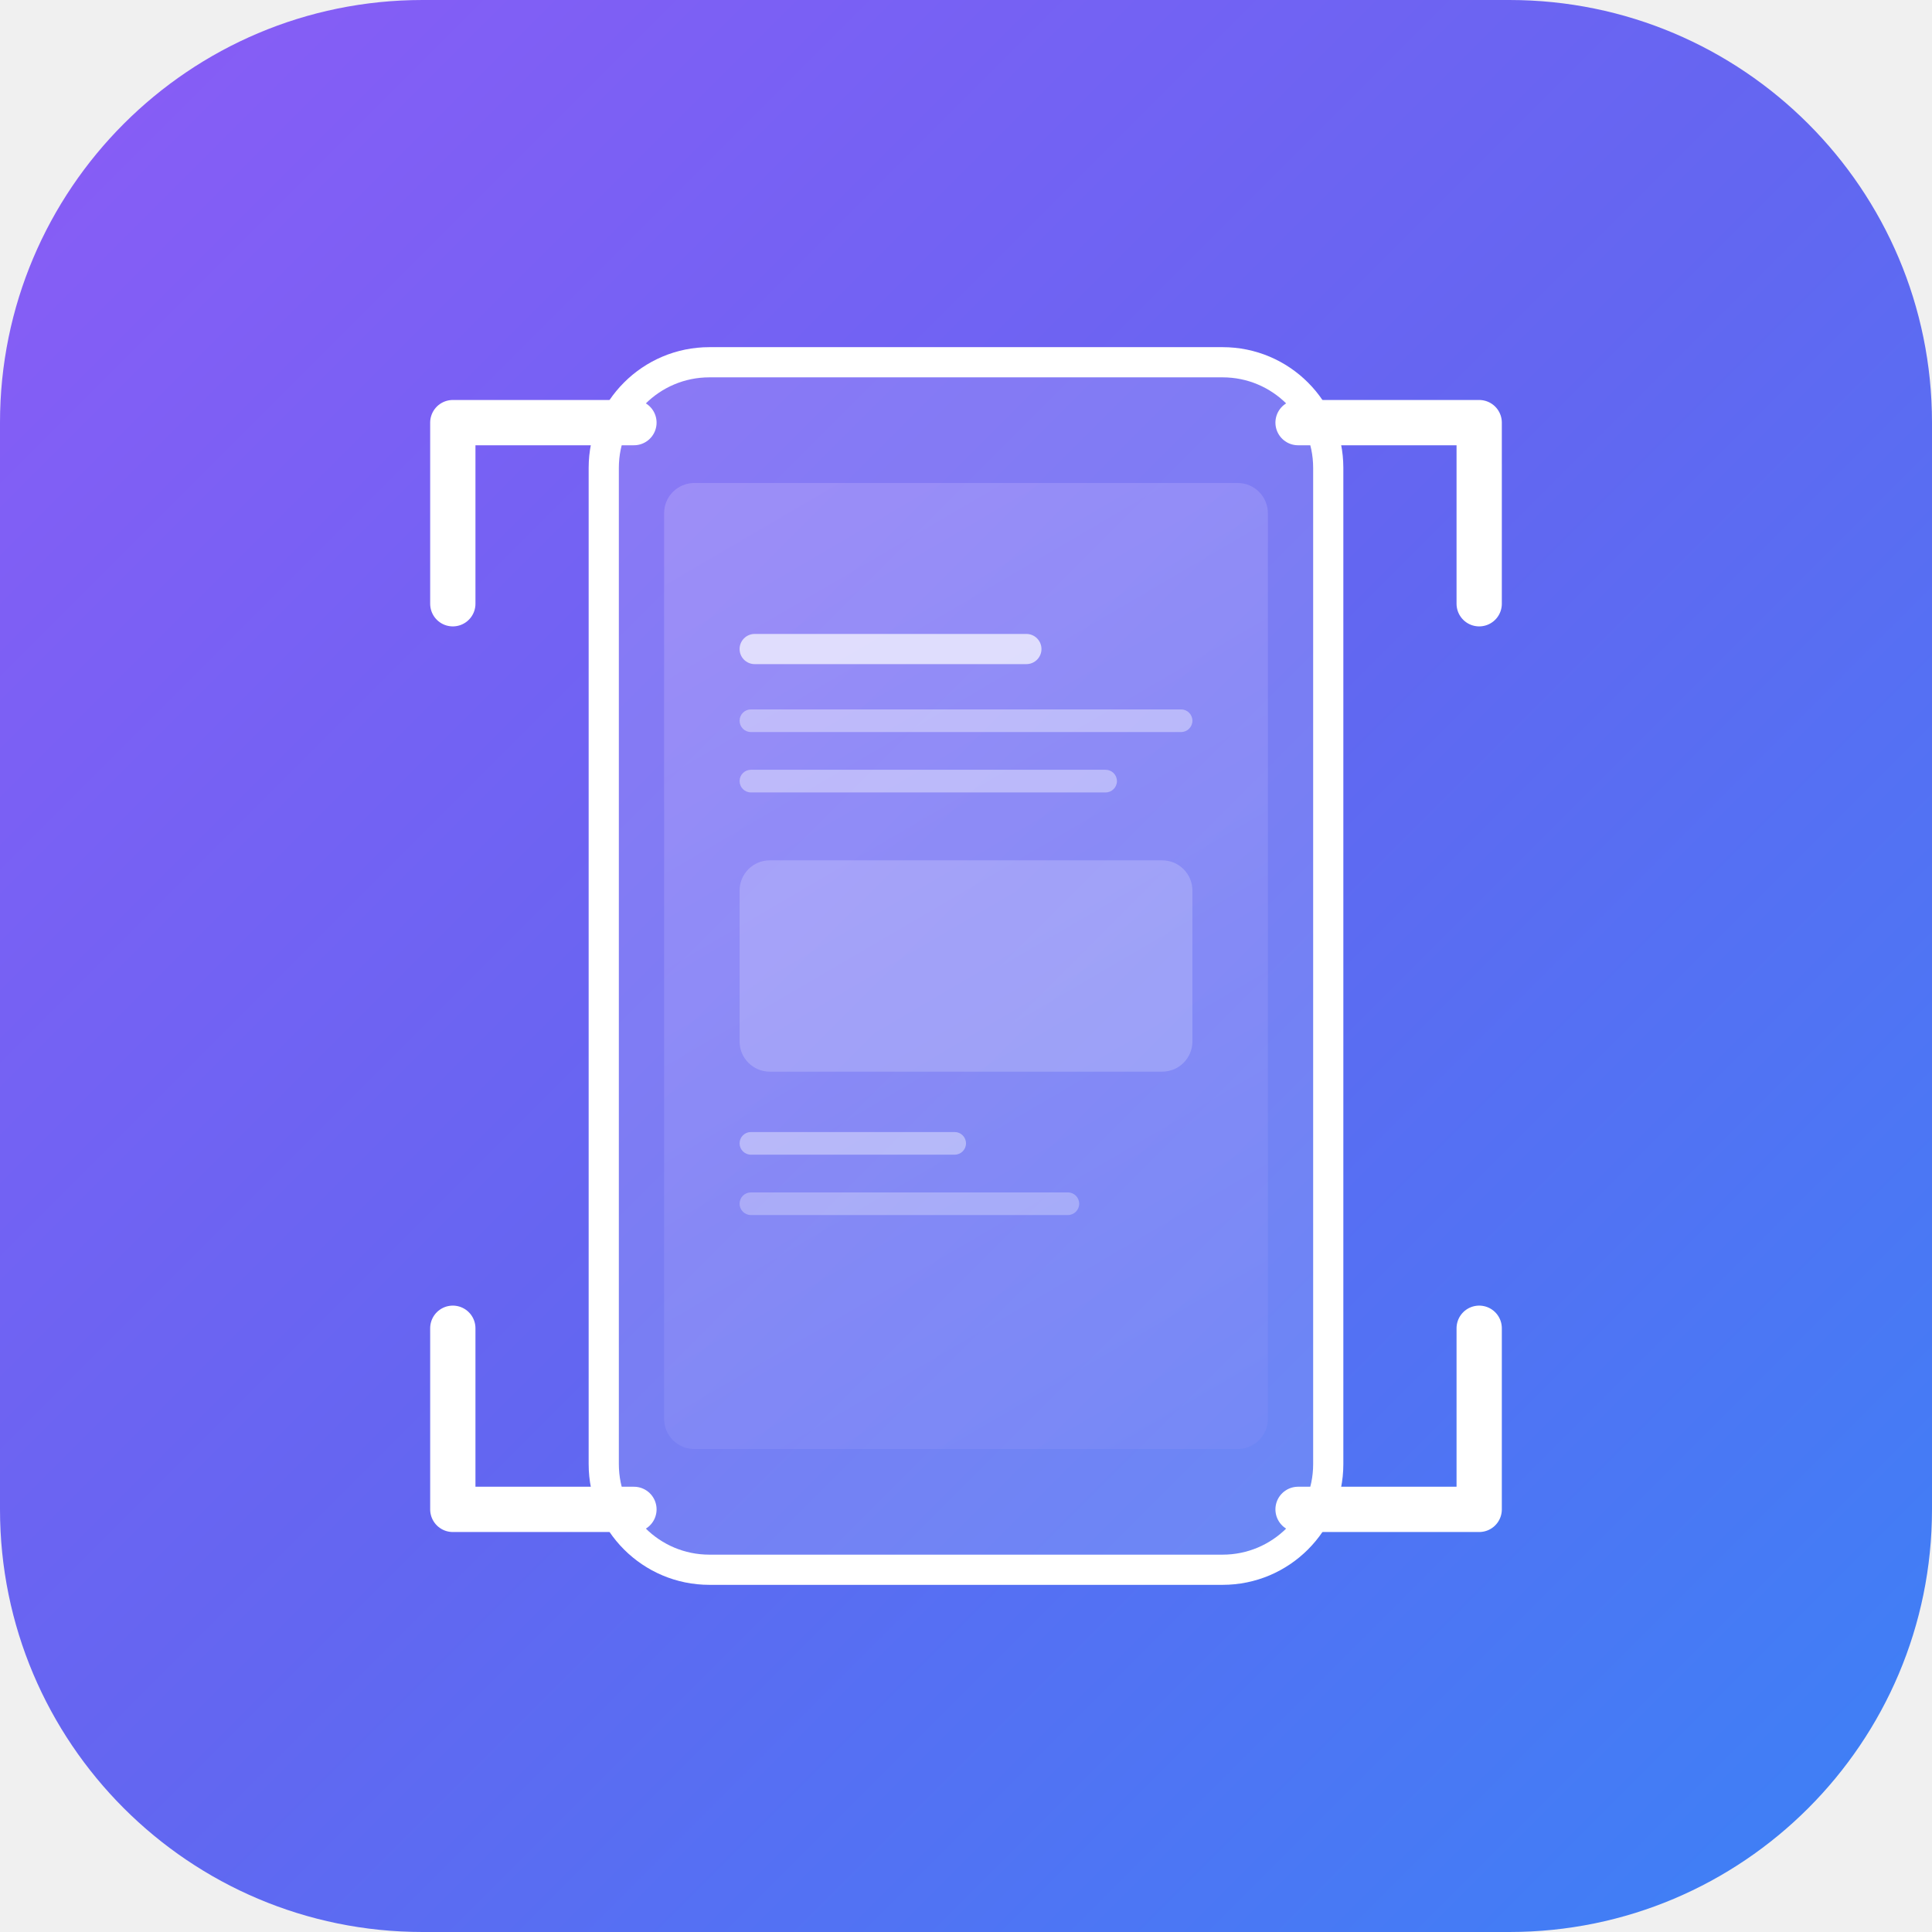
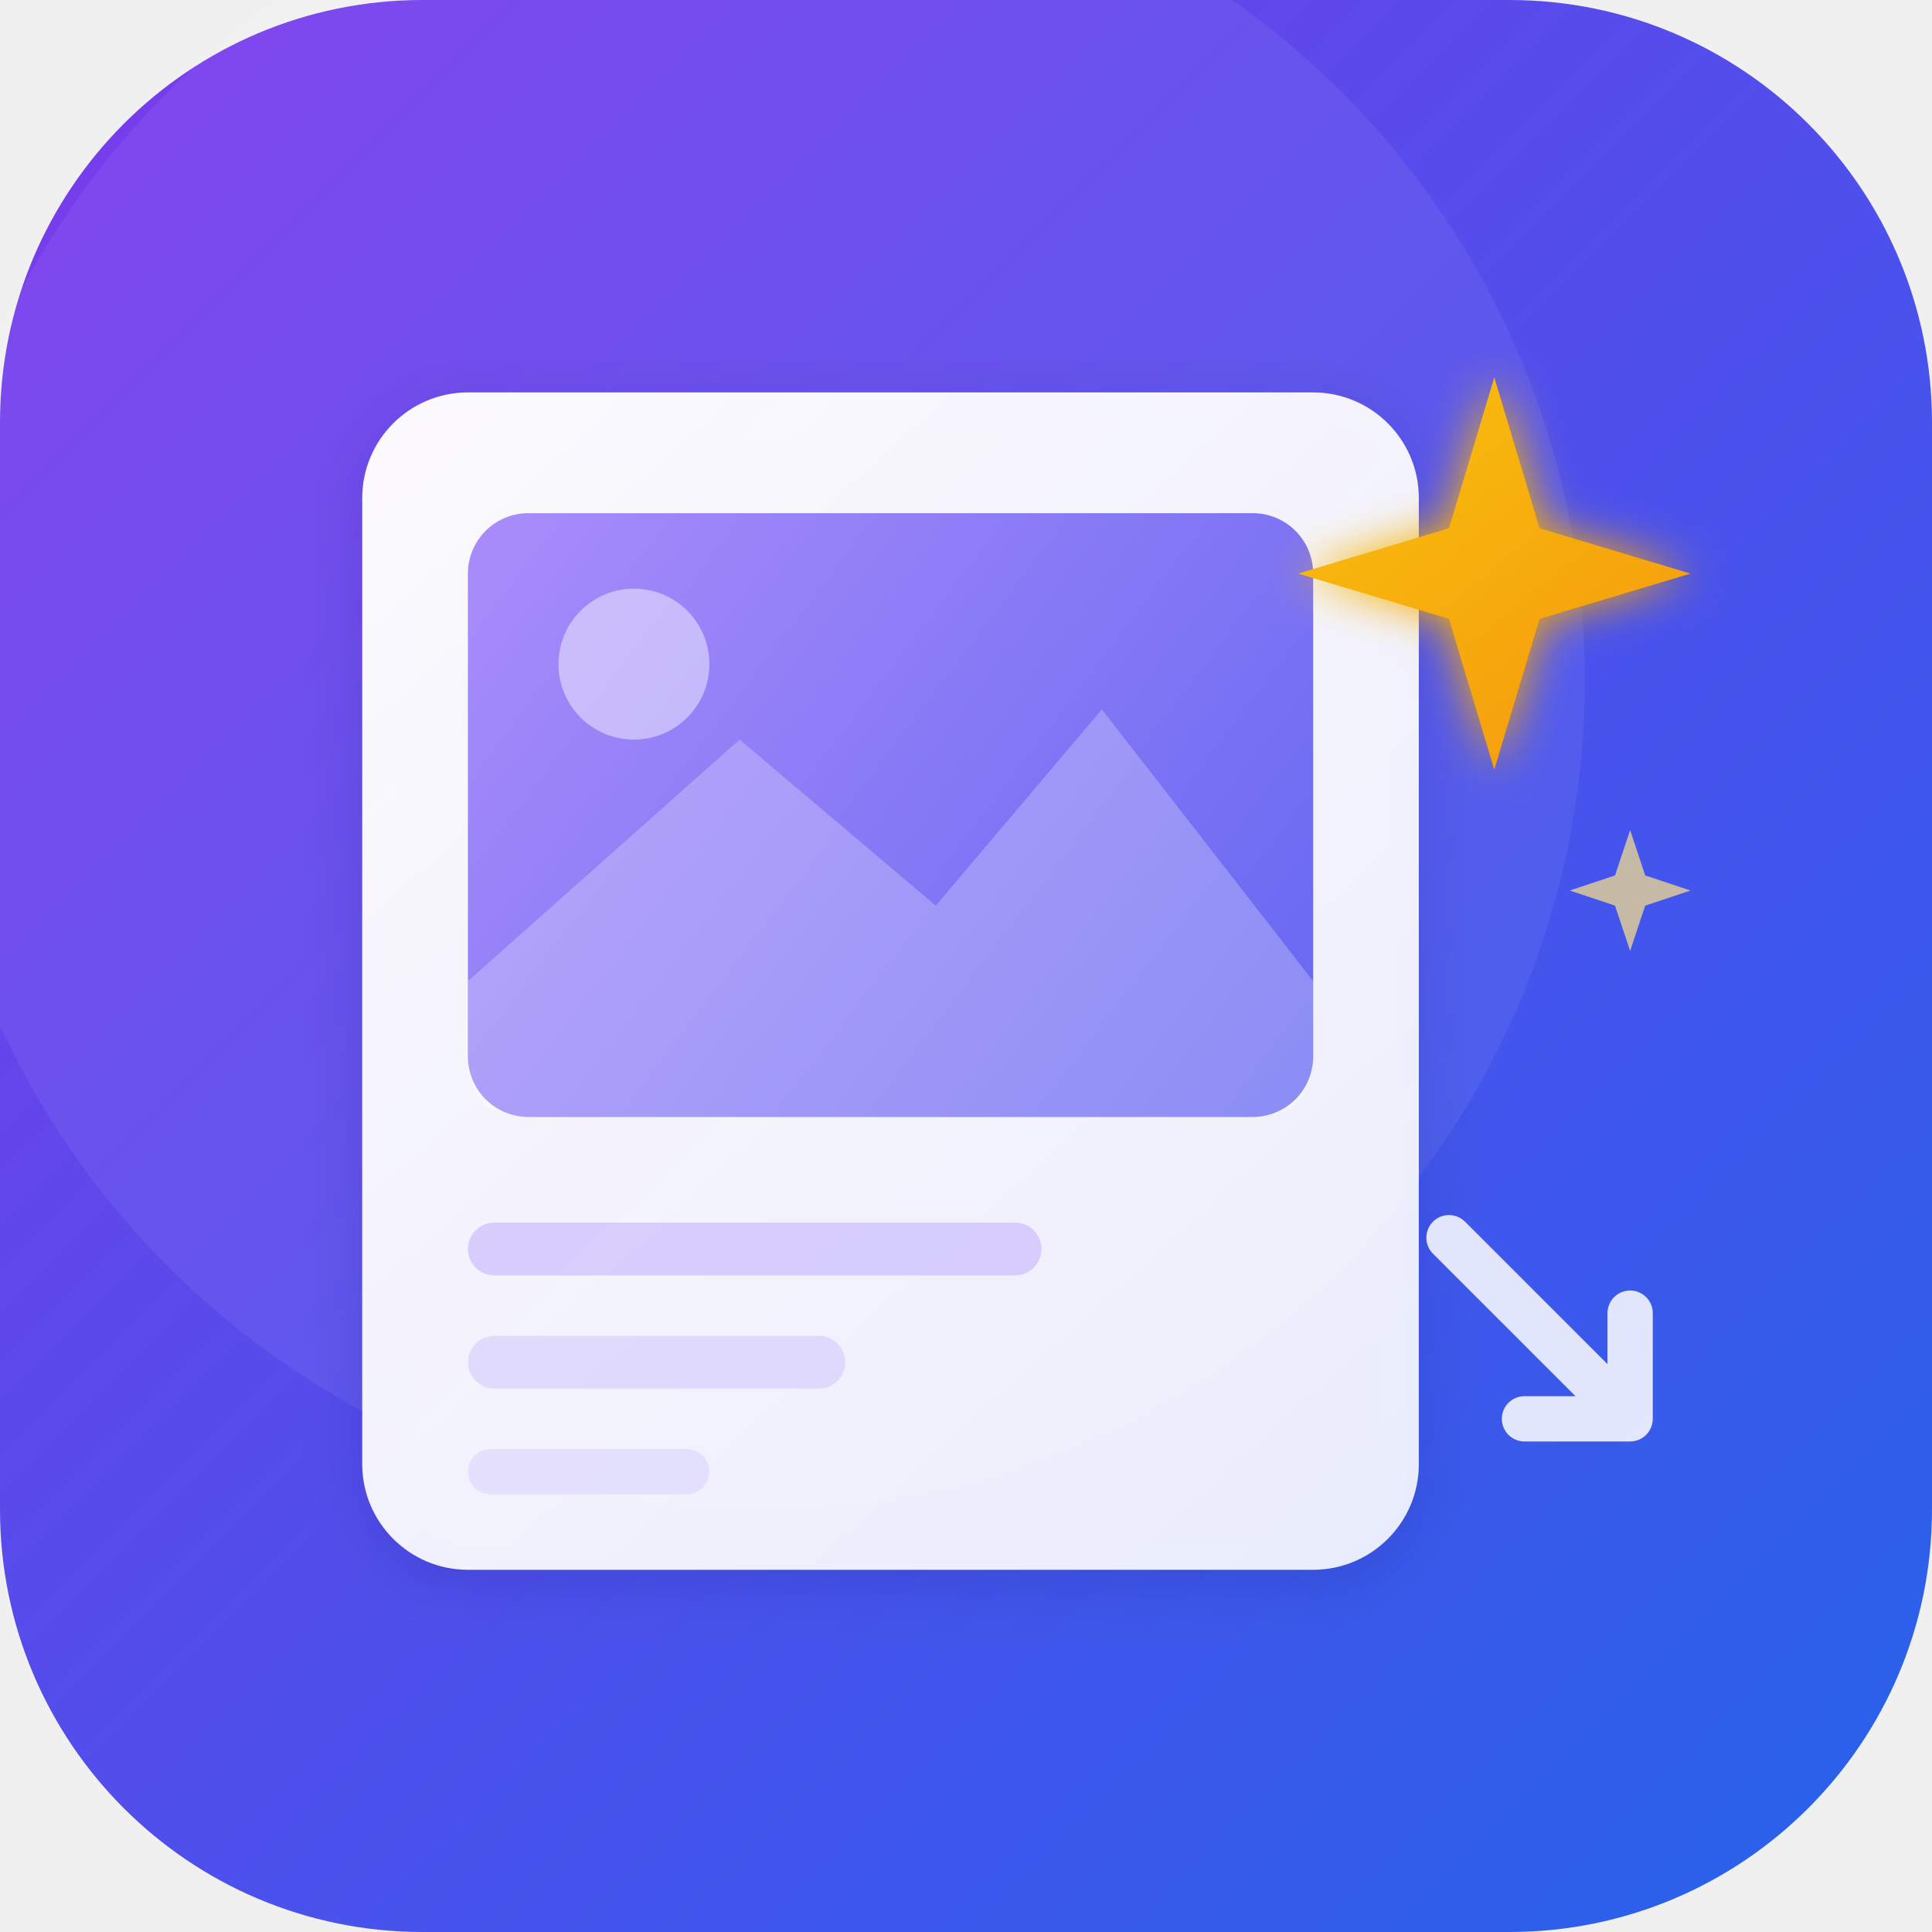
<svg xmlns="http://www.w3.org/2000/svg" viewBox="0 0 512 512" fill="none">
  <defs>
    <linearGradient id="bg" x1="0" y1="0" x2="512" y2="512" gradientUnits="userSpaceOnUse">
-       <stop offset="0%" stop-color="#8b5cf6" />
-       <stop offset="50%" stop-color="#6366f1" />
-       <stop offset="100%" stop-color="#3b82f6" />
+       <stop offset="0%" stop-color="#7c3aed" />
+       <stop offset="100%" stop-color="#2563eb" />
    </linearGradient>
-     <linearGradient id="screen-grad" x1="180" y1="140" x2="332" y2="400" gradientUnits="userSpaceOnUse">
-       <stop offset="0%" stop-color="#c4b5fd" />
-       <stop offset="100%" stop-color="#818cf8" />
+     <linearGradient id="card" x1="96" y1="96" x2="384" y2="416" gradientUnits="userSpaceOnUse">
+       <stop offset="0%" stop-color="white" stop-opacity="0.97" />
+       <stop offset="100%" stop-color="white" stop-opacity="0.88" />
    </linearGradient>
+     <linearGradient id="img" x1="128" y1="148" x2="340" y2="310" gradientUnits="userSpaceOnUse">
+       <stop offset="0%" stop-color="#a78bfa" />
+       <stop offset="100%" stop-color="#6366f1" />
+     </linearGradient>
+     <linearGradient id="sparkle" x1="340" y1="56" x2="440" y2="180" gradientUnits="userSpaceOnUse">
+       <stop offset="0%" stop-color="#facc15" />
+       <stop offset="100%" stop-color="#f59e0b" />
+     </linearGradient>
+     <filter id="card-shadow" x="-8%" y="-4%" width="116%" height="116%">
+       <feDropShadow dx="0" dy="4" stdDeviation="8" flood-color="#1e1b4b" flood-opacity="0.15" />
+     </filter>
+     <filter id="sparkle-glow" x="-50%" y="-50%" width="200%" height="200%">
+       <feGaussianBlur in="SourceGraphic" stdDeviation="6" result="blur" />
+       <feMerge>
+         <feMergeNode in="blur" />
+         <feMergeNode in="SourceGraphic" />
+       </feMerge>
+     </filter>
  </defs>
  <rect width="512" height="512" rx="112" fill="url(#bg)" />
-   <rect x="160" y="96" width="192" height="320" rx="28" fill="rgba(255,255,255,0.15)" stroke="white" stroke-width="8" />
-   <rect x="176" y="128" width="160" height="256" rx="8" fill="url(#screen-grad)" opacity="0.35" />
-   <rect x="196" y="168" width="80" height="8" rx="4" fill="white" opacity="0.7" />
-   <rect x="196" y="188" width="120" height="6" rx="3" fill="white" opacity="0.4" />
-   <rect x="196" y="204" width="100" height="6" rx="3" fill="white" opacity="0.4" />
-   <rect x="196" y="228" width="120" height="56" rx="8" fill="white" opacity="0.2" />
-   <rect x="196" y="300" width="60" height="6" rx="3" fill="white" opacity="0.4" />
-   <rect x="196" y="316" width="90" height="6" rx="3" fill="white" opacity="0.3" />
-   <path d="M120 160 L120 112 L168 112" stroke="white" stroke-width="12" stroke-linecap="round" stroke-linejoin="round" fill="none" />
-   <path d="M392 112 L344 112 M392 112 L392 160" stroke="white" stroke-width="12" stroke-linecap="round" stroke-linejoin="round" fill="none" />
-   <path d="M120 352 L120 400 L168 400" stroke="white" stroke-width="12" stroke-linecap="round" stroke-linejoin="round" fill="none" />
-   <path d="M392 400 L344 400 M392 400 L392 352" stroke="white" stroke-width="12" stroke-linecap="round" stroke-linejoin="round" fill="none" />
+   <circle cx="200" cy="180" r="220" fill="white" opacity="0.06" />
+   <rect x="96" y="104" width="280" height="312" rx="28" fill="url(#card)" filter="url(#card-shadow)" />
+   <rect x="124" y="136" width="224" height="160" rx="16" fill="url(#img)" />
+   <path d="M124 260 L196 196 L248 240 L292 188 L348 260 L348 280 Q348 296 332 296 L140 296 Q124 296 124 280Z" fill="white" opacity="0.25" />
+   <circle cx="168" cy="176" r="20" fill="white" opacity="0.45" />
+   <rect x="124" y="324" width="152" height="14" rx="7" fill="#c4b5fd" opacity="0.6" />
+   <rect x="124" y="354" width="100" height="14" rx="7" fill="#c4b5fd" opacity="0.4" />
+   <rect x="124" y="384" width="64" height="12" rx="6" fill="#c4b5fd" opacity="0.3" />
+   <g filter="url(#sparkle-glow)">
+     <path d="M396 100 L408 140 L448 152 L408 164 L396 204 L384 164 L344 152 L384 140Z" fill="url(#sparkle)" />
+   </g>
+   <path d="M432 220 L436 232 L448 236 L436 240 L432 252 L428 240 L416 236 L428 232Z" fill="#fde68a" opacity="0.7" />
+   <path d="M384 328 L432 376 M432 376 L432 348 M432 376 L404 376" stroke="white" stroke-width="12" stroke-linecap="round" stroke-linejoin="round" opacity="0.85" />
</svg>
